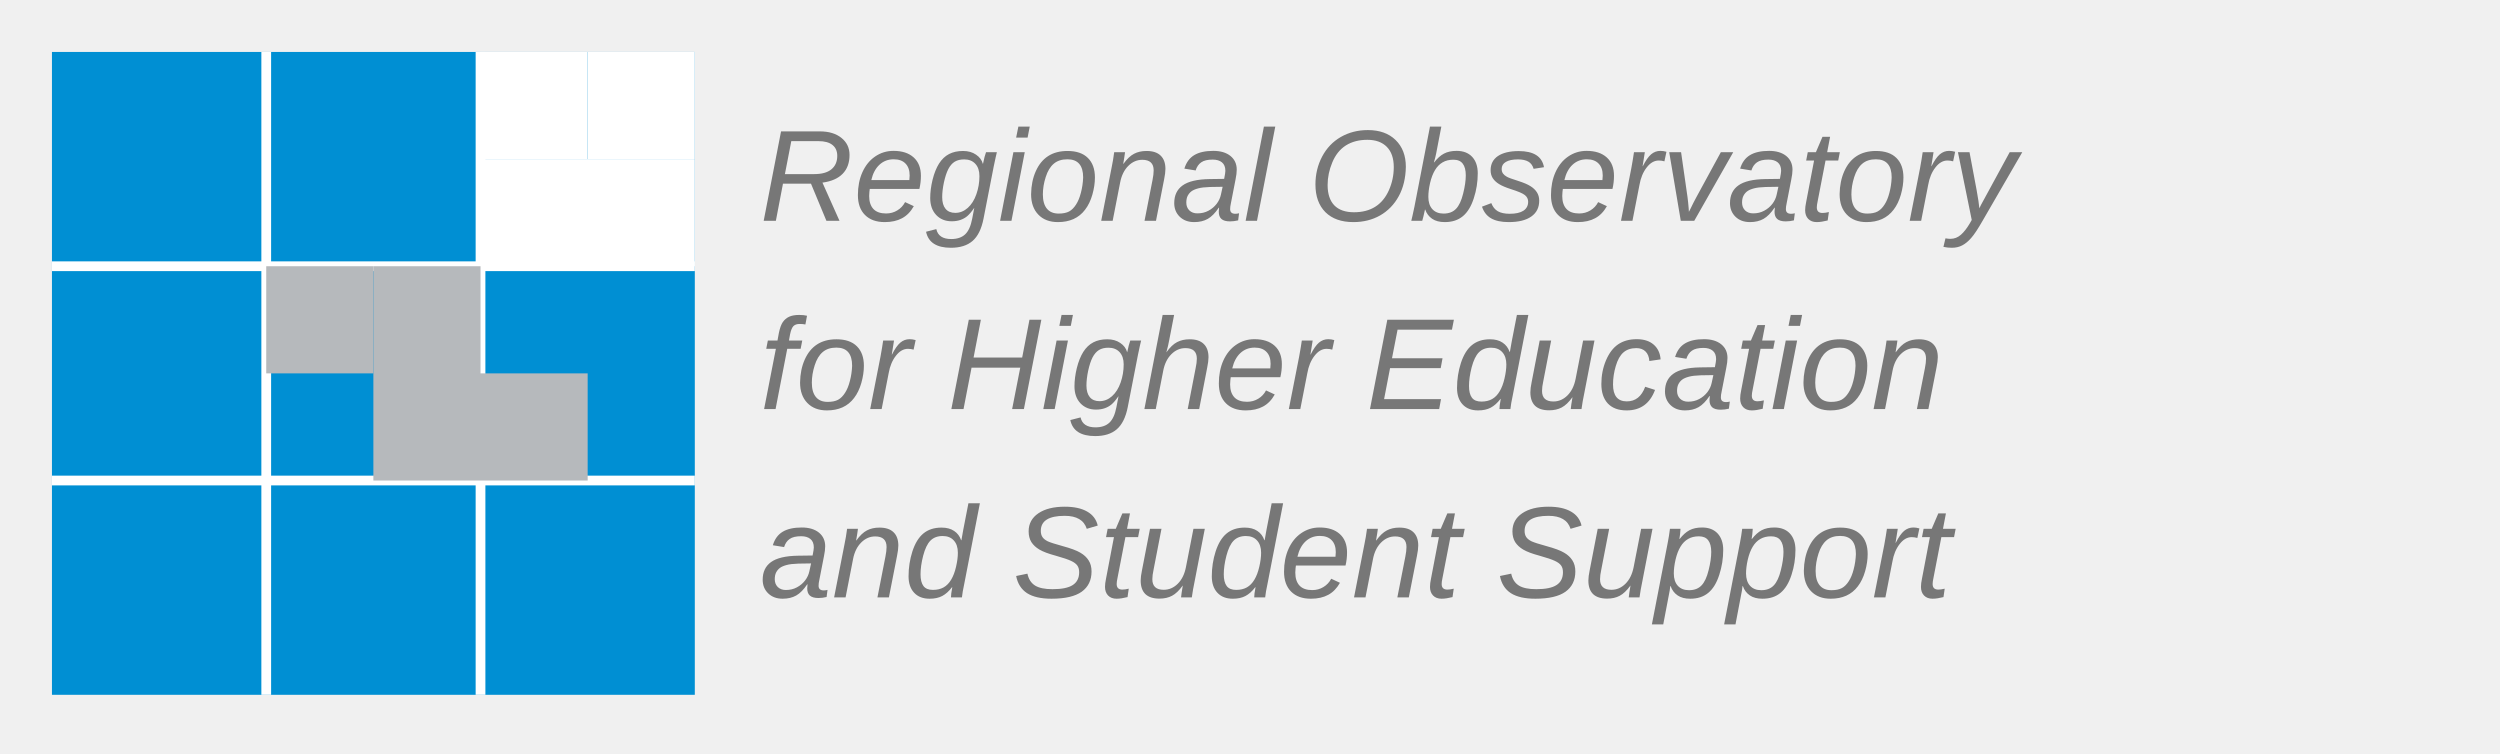
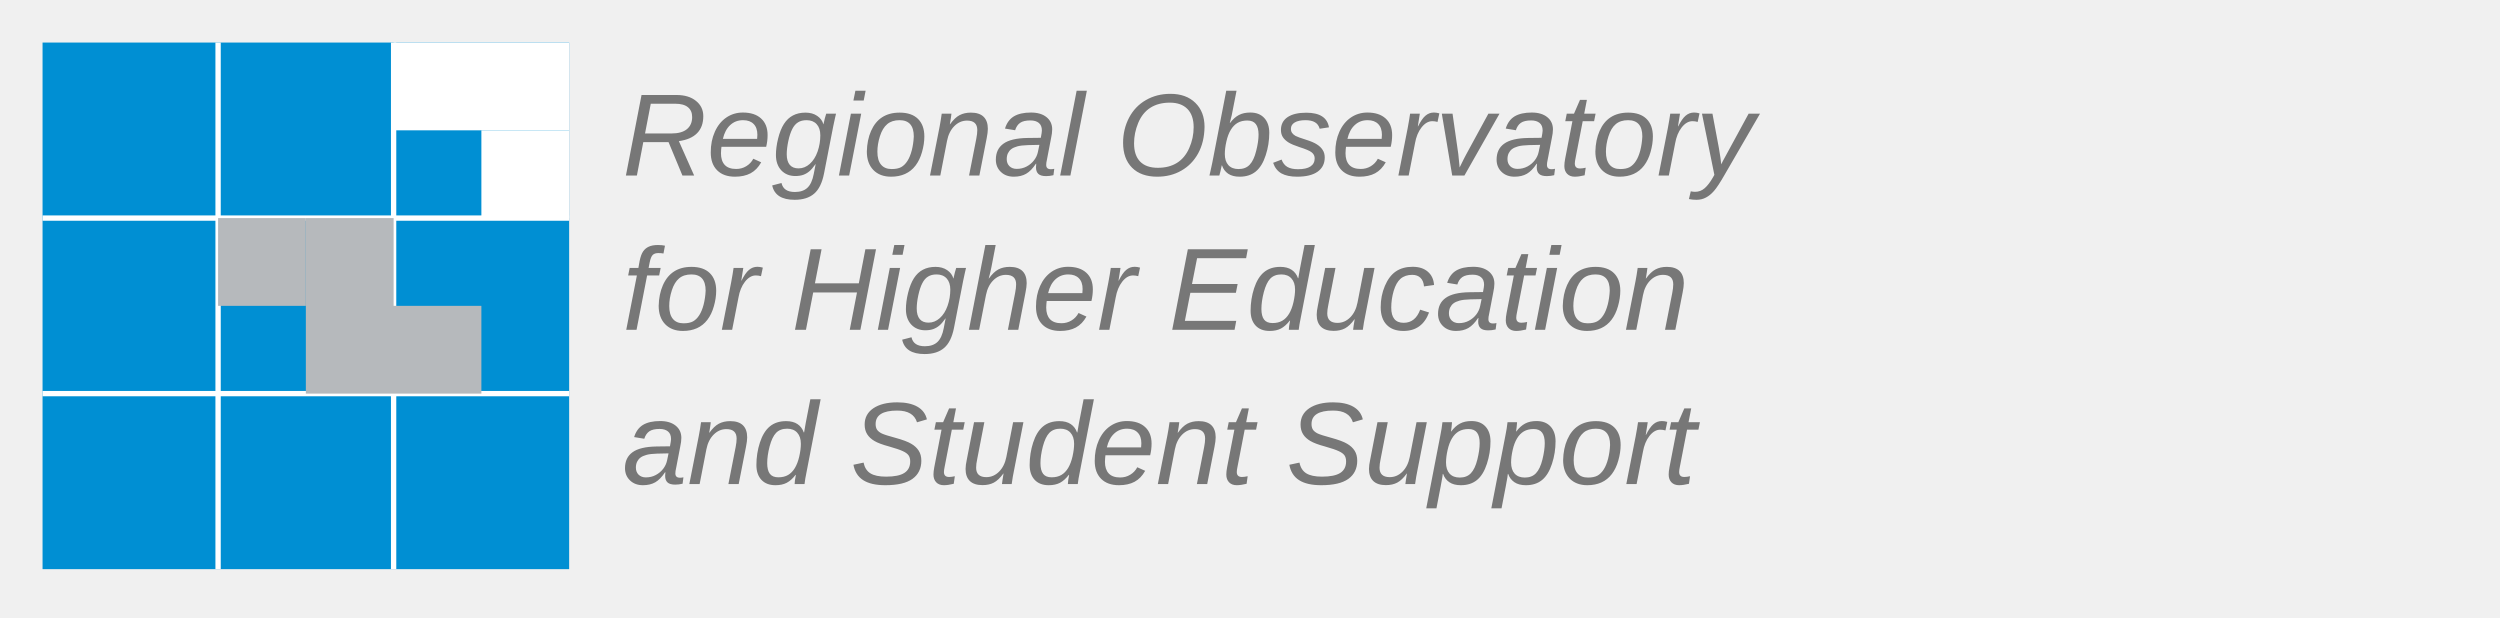
- <svg xmlns="http://www.w3.org/2000/svg" width="385" height="116" viewBox="0 0 385 116" role="img" aria-label="Regional Observatory for Higher Education and Student Support">
+ <svg xmlns="http://www.w3.org/2000/svg" width="470" height="116" viewBox="0 0 470 116" role="img" aria-label="Regional Observatory for Higher Education and Student Support">
  <g transform="translate(8 8)">
    <rect width="99" height="99" fill="#008fd3" />
-     <path d="M0 33H99M0 66H99M33 0V99M66 0V99" stroke="#fff" stroke-width="1.5" />
-     <rect x="66" y="0" width="16.5" height="16.5" fill="#fff" />
-     <rect x="82.5" y="0" width="16.5" height="16.5" fill="#fff" />
-     <rect x="66" y="16.5" width="33" height="16.5" fill="#fff" />
+     <path d="M0 33H99M0 66H99M33 0V99M66 0V99" stroke="#fff" stroke-width="1" />
+     <rect x="66" y="0" width="33" height="16.5" fill="#fff" />
+     <rect x="82.5" y="16.5" width="16.5" height="16.5" fill="#fff" />
    <rect x="33" y="33" width="16.5" height="16.5" fill="#b6b9bc" />
    <path d="M49.5 33H66V49.5H82.5V66H49.5Z" fill="#b6b9bc" />
  </g>
-   <g fill="#777" font-family="Arial,Helvetica,sans-serif" font-size="20" font-style="italic">
-     <text x="117" y="34">Regional Observatory</text>
-     <text x="117" y="63">for Higher Education</text>
-     <text x="117" y="92">and Student Support</text>
+   <g fill="#777" font-family="Arial,Helvetica,sans-serif" font-size="22" font-style="italic">
+     <text x="117" y="33">Regional Observatory</text>
+     <text x="117" y="62">for Higher Education</text>
+     <text x="117" y="91">and Student Support</text>
  </g>
</svg>
